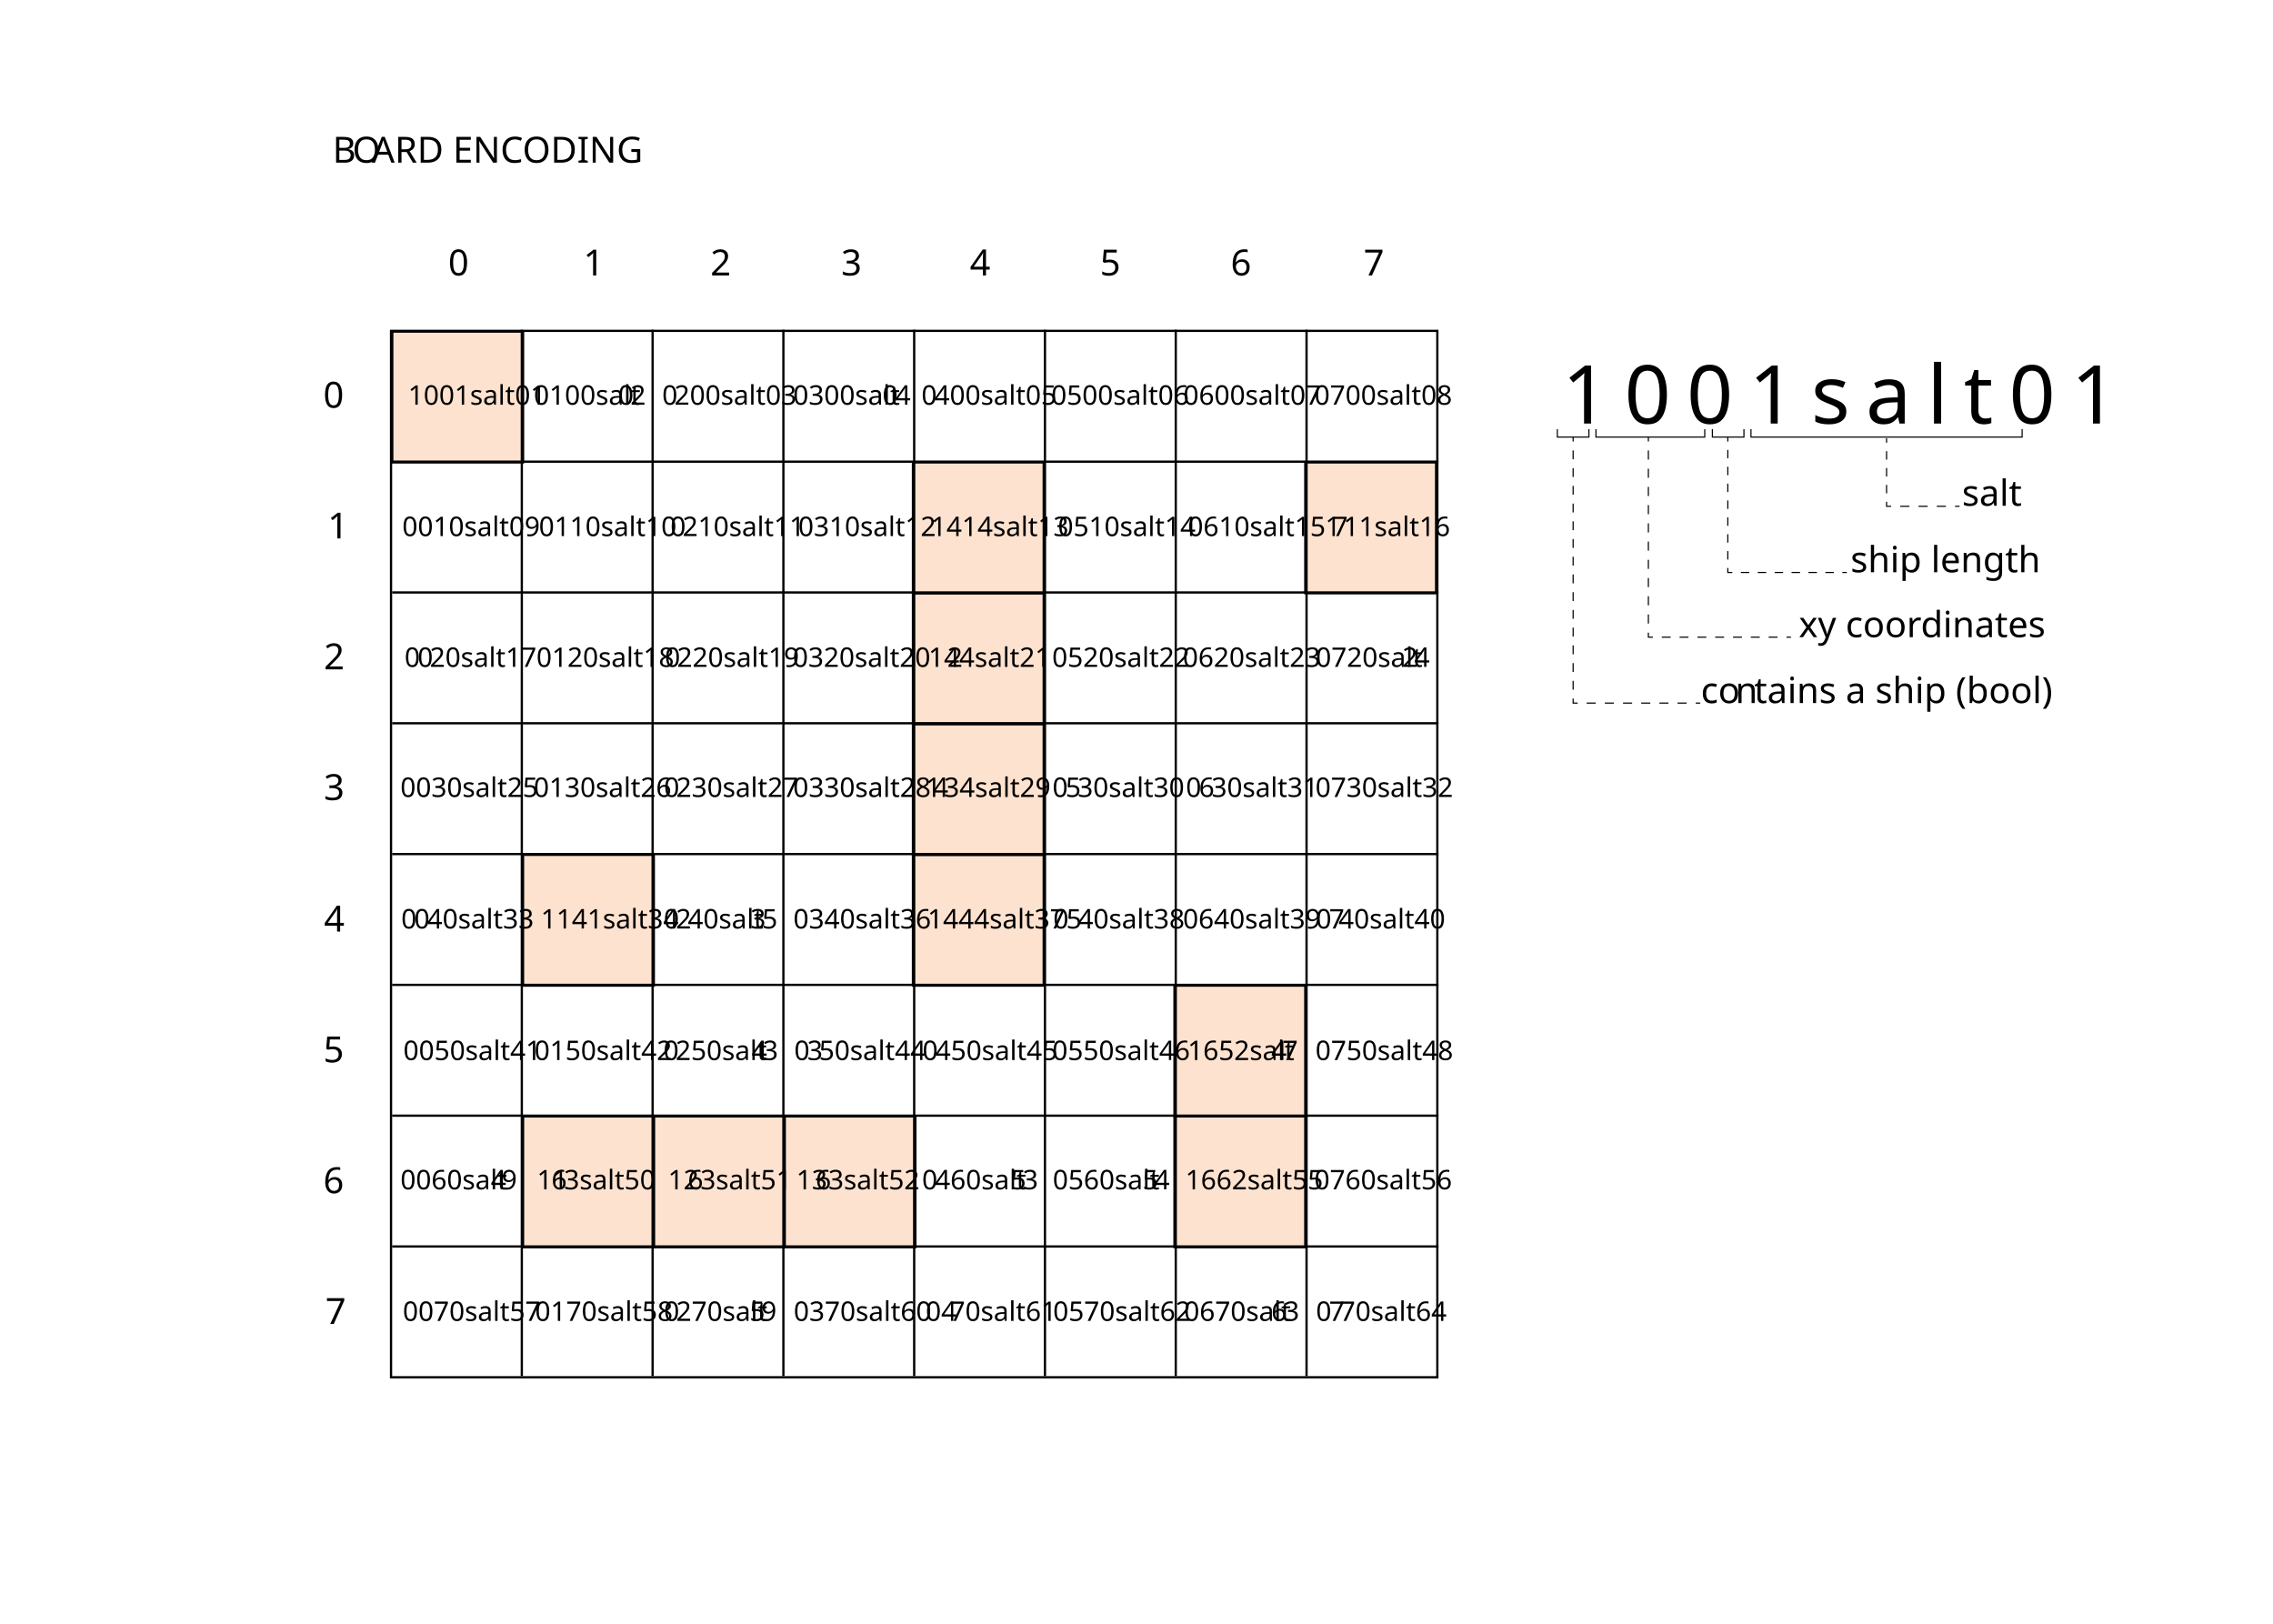
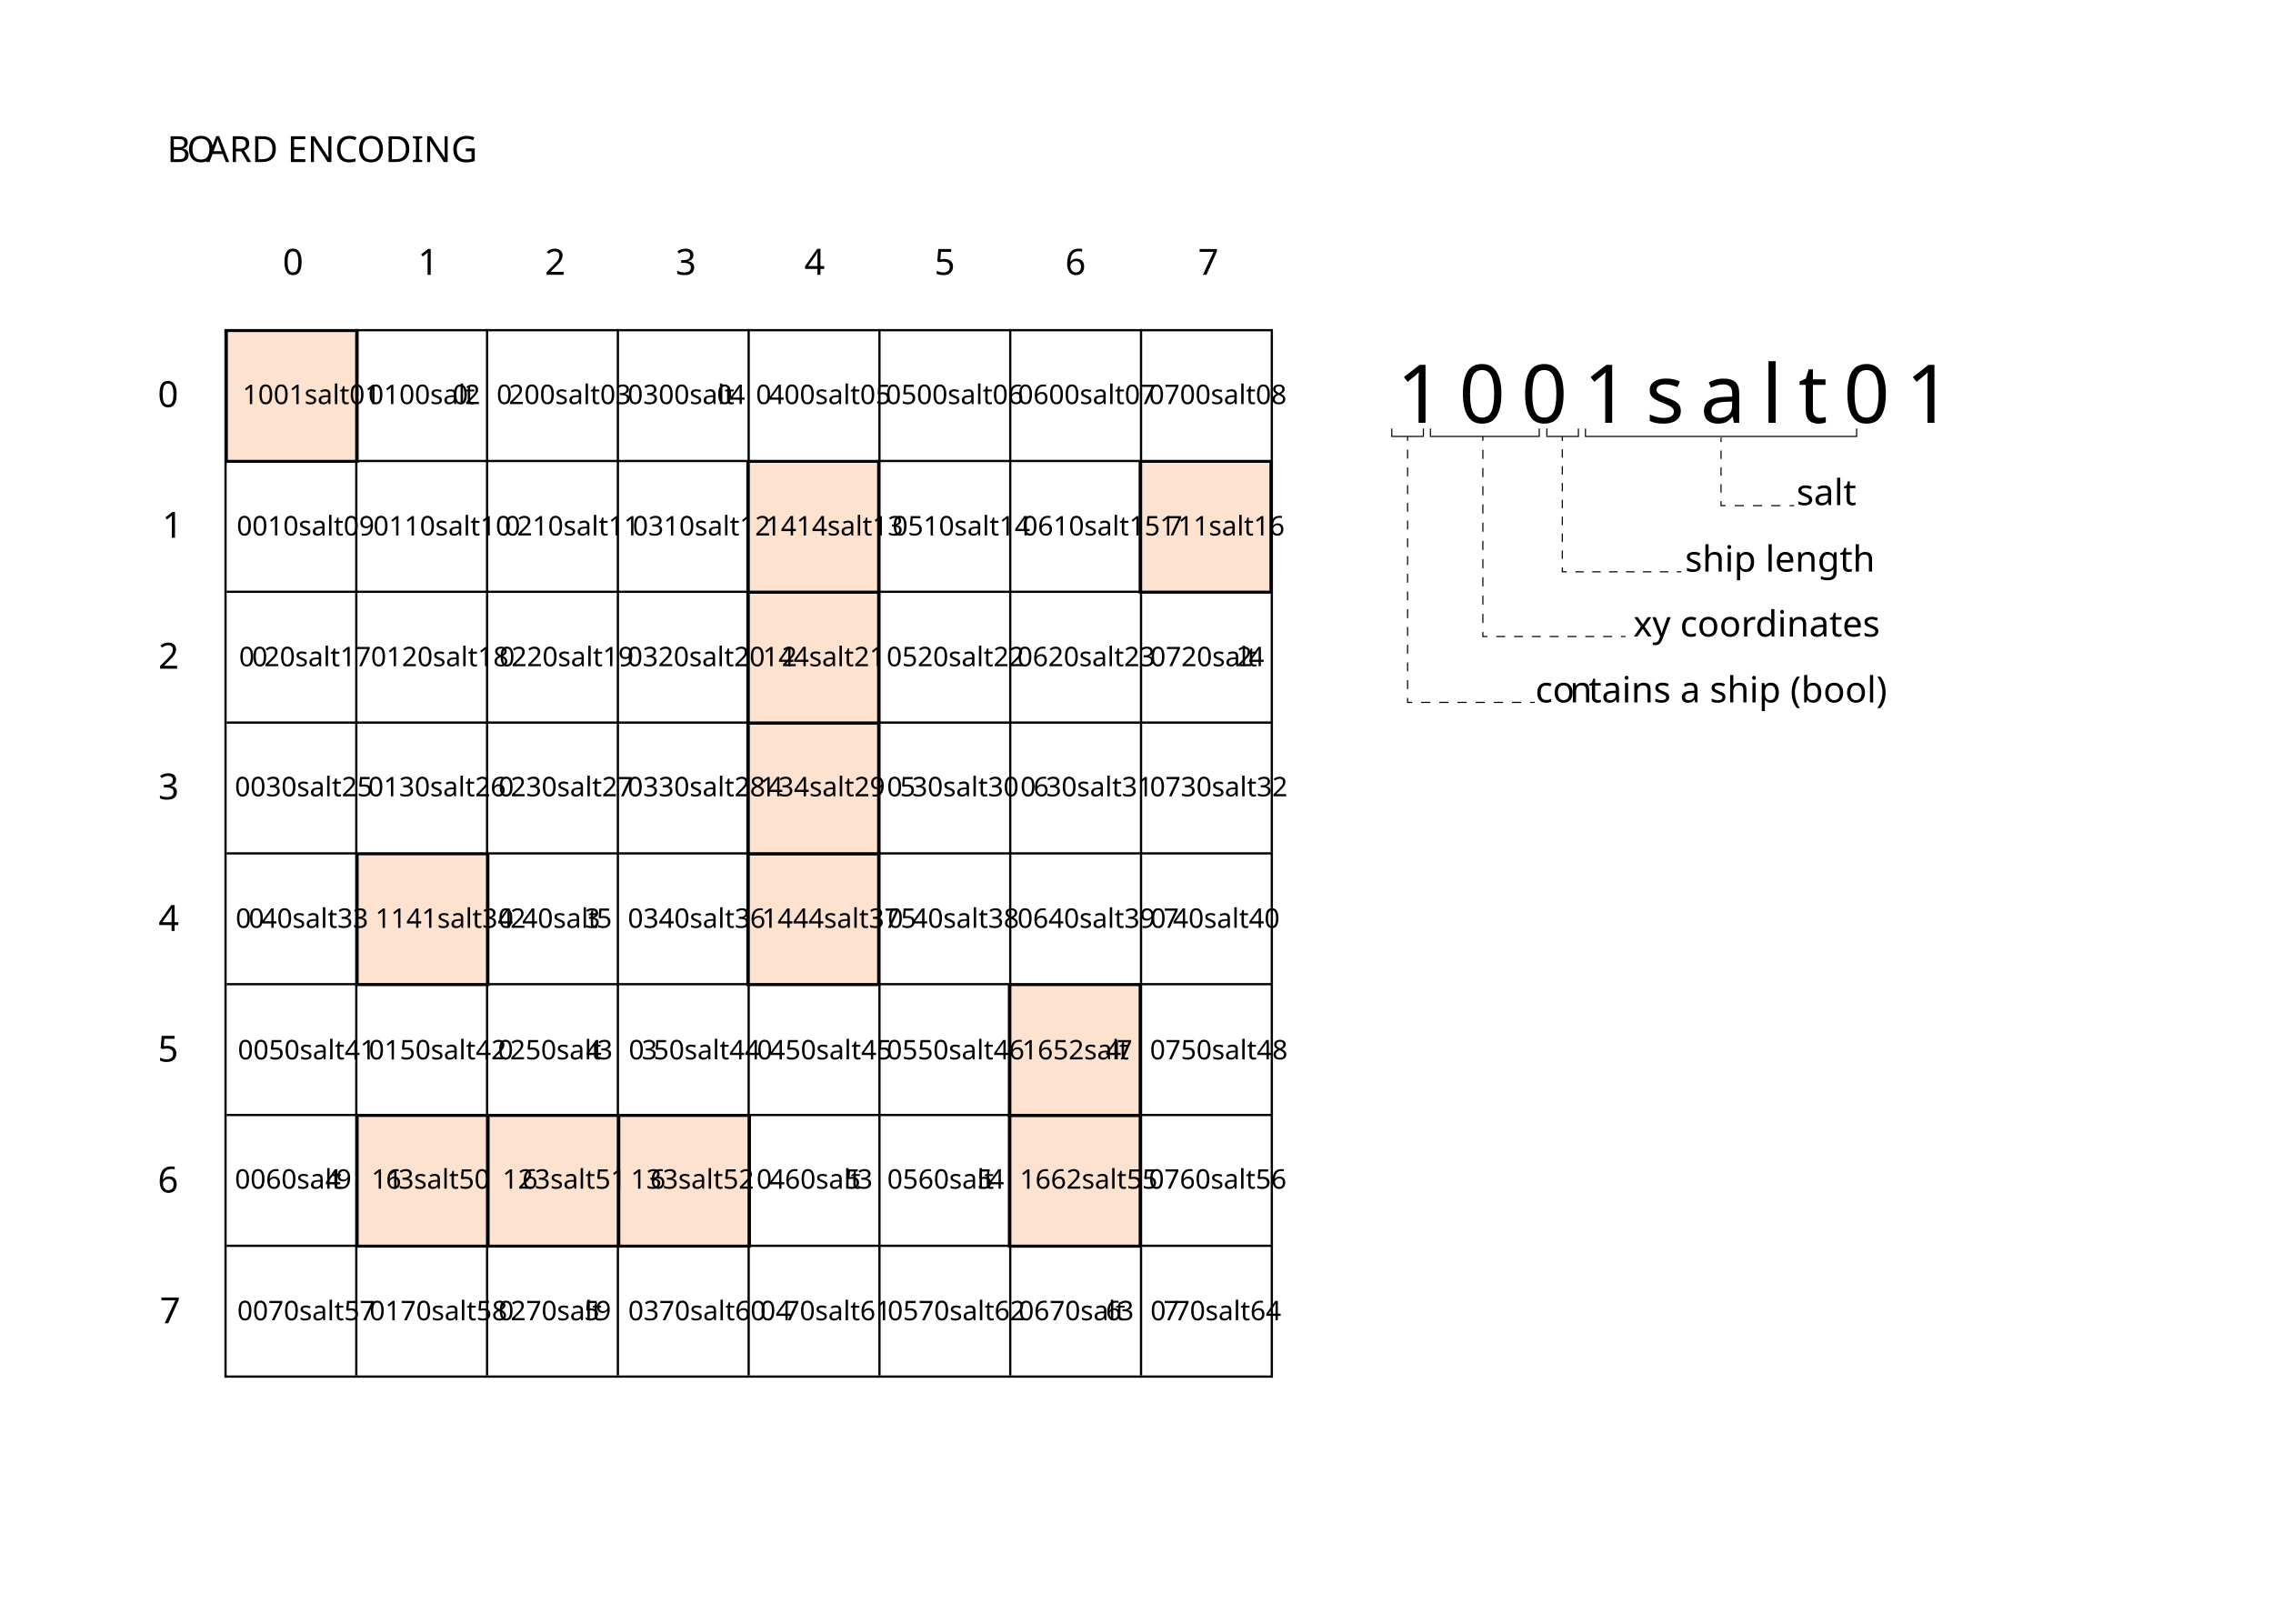
<svg xmlns="http://www.w3.org/2000/svg" id="Box_Diagrams" data-name="Box Diagrams" viewBox="0 0 1008 720">
  <defs>
    <style>.cls-1{opacity:0.3;}.cls-2{fill:#f89d61;}.cls-10,.cls-11,.cls-12,.cls-13,.cls-14,.cls-15,.cls-16,.cls-2,.cls-3,.cls-4,.cls-8,.cls-9{stroke:#000;stroke-miterlimit:10;}.cls-2,.cls-4{stroke-width:1.05px;}.cls-10,.cls-11,.cls-12,.cls-13,.cls-14,.cls-15,.cls-16,.cls-3,.cls-4,.cls-8,.cls-9{fill:none;}.cls-5{font-size:16px;}.cls-5,.cls-6,.cls-7{font-family:Mission Gothic;}.cls-6{font-size:12px;}.cls-7{font-size:36px;letter-spacing:7px;}.cls-10,.cls-11,.cls-12,.cls-13,.cls-14,.cls-15,.cls-16,.cls-8,.cls-9{stroke-width:0.5px;}.cls-9{stroke-dasharray:4.05 4.05;}.cls-10{stroke-dasharray:3.74 3.74;}.cls-11{stroke-dasharray:3.75 3.75;}.cls-12{stroke-dasharray:3.74 3.74;}.cls-13{stroke-dasharray:3.95 3.95;}.cls-14{stroke-dasharray:4.04 4.04;}.cls-15{stroke-dasharray:4.03 4.03;}.cls-16{stroke-dasharray:3.93 3.93;}</style>
  </defs>
  <g id="ships" class="cls-1">
-     <rect class="cls-2" x="404.9" y="379" width="58" height="58" transform="translate(25.9 841.9) rotate(-90)" />
-     <rect class="cls-2" x="404.9" y="321" width="58" height="58" transform="translate(83.9 783.9) rotate(-90)" />
-     <rect class="cls-2" x="404.9" y="263" width="58" height="58" transform="translate(141.9 725.9) rotate(-90)" />
-     <rect class="cls-2" x="404.9" y="205" width="58" height="58" transform="translate(199.9 667.9) rotate(-90)" />
-     <rect class="cls-2" x="347.9" y="495" width="58" height="58" transform="translate(753.81 1048) rotate(-180)" />
-     <rect class="cls-2" x="289.9" y="495" width="58" height="58" transform="translate(637.81 1048) rotate(-180)" />
-     <rect class="cls-2" x="231.9" y="495" width="58" height="58" transform="translate(521.81 1048) rotate(-180)" />
-     <rect class="cls-2" x="520.9" y="495" width="58" height="58" transform="translate(25.9 1073.9) rotate(-90)" />
-     <rect class="cls-2" x="520.9" y="437" width="58" height="58" transform="translate(83.9 1015.9) rotate(-90)" />
-     <rect class="cls-2" x="578.9" y="205" width="58" height="58" transform="translate(1215.81 468) rotate(-180)" />
-     <rect class="cls-2" x="173.9" y="147" width="58" height="58" transform="translate(405.81 352) rotate(-180)" />
-     <rect class="cls-2" x="231.9" y="379" width="58" height="58" transform="translate(521.8 816) rotate(-180)" />
-   </g>
-   <g id="Gird">
-     <rect class="cls-3" x="173.41" y="146.71" width="464" height="464" />
-     <line class="cls-3" x1="173.91" y1="552.71" x2="637.91" y2="552.71" />
-     <line class="cls-3" x1="173.91" y1="494.71" x2="637.91" y2="494.71" />
-     <line class="cls-3" x1="173.91" y1="436.71" x2="637.91" y2="436.71" />
-     <line class="cls-3" x1="173.91" y1="378.71" x2="637.91" y2="378.71" />
-     <line class="cls-3" x1="173.91" y1="320.71" x2="637.91" y2="320.71" />
-     <line class="cls-3" x1="173.91" y1="262.71" x2="637.91" y2="262.71" />
-     <line class="cls-3" x1="173.91" y1="204.71" x2="637.91" y2="204.71" />
-     <line class="cls-3" x1="579.41" y1="146.21" x2="579.41" y2="610.21" />
-     <line class="cls-3" x1="521.41" y1="146.21" x2="521.41" y2="610.21" />
-     <line class="cls-3" x1="463.41" y1="146.21" x2="463.41" y2="610.21" />
-     <line class="cls-3" x1="405.41" y1="146.21" x2="405.41" y2="610.21" />
-     <line class="cls-3" x1="347.41" y1="146.21" x2="347.41" y2="610.21" />
-     <line class="cls-3" x1="289.41" y1="146.21" x2="289.41" y2="610.21" />
-     <line class="cls-3" x1="231.41" y1="146.21" x2="231.41" y2="610.21" />
-     <rect class="cls-4" x="404.9" y="379" width="58" height="58" transform="translate(25.9 841.9) rotate(-90)" />
-     <rect class="cls-4" x="404.9" y="321" width="58" height="58" transform="translate(83.9 783.9) rotate(-90)" />
-     <rect class="cls-4" x="404.9" y="263" width="58" height="58" transform="translate(141.9 725.9) rotate(-90)" />
-     <rect class="cls-4" x="404.9" y="205" width="58" height="58" transform="translate(199.9 667.9) rotate(-90)" />
-     <rect class="cls-4" x="347.9" y="495" width="58" height="58" transform="translate(753.81 1048) rotate(-180)" />
-     <rect class="cls-4" x="289.9" y="495" width="58" height="58" transform="translate(637.81 1048) rotate(-180)" />
-     <rect class="cls-4" x="231.9" y="495" width="58" height="58" transform="translate(521.81 1048) rotate(-180)" />
-     <rect class="cls-4" x="520.9" y="495" width="58" height="58" transform="translate(25.9 1073.9) rotate(-90)" />
-     <rect class="cls-4" x="520.9" y="437" width="58" height="58" transform="translate(83.9 1015.9) rotate(-90)" />
-     <rect class="cls-4" x="578.9" y="205" width="58" height="58" transform="translate(1215.81 468) rotate(-180)" />
-     <rect class="cls-4" x="173.9" y="147" width="58" height="58" transform="translate(405.81 352) rotate(-180)" />
-     <rect class="cls-4" x="231.9" y="379" width="58" height="58" transform="translate(521.8 816) rotate(-180)" />
+     <rect class="cls-2" x="331.5" y="378.71" width="58" height="58" transform="translate(-47.2 768.21) rotate(-90)" />
+     <rect class="cls-2" x="331.5" y="320.71" width="58" height="58" transform="translate(10.8 710.21) rotate(-90)" />
+     <rect class="cls-2" x="331.5" y="262.71" width="58" height="58" transform="translate(68.8 652.21) rotate(-90)" />
+     <rect class="cls-2" x="331.5" y="204.71" width="58" height="58" transform="translate(126.8 594.21) rotate(-90)" />
+     <rect class="cls-2" x="274.5" y="494.71" width="58" height="58" transform="translate(607 1047.41) rotate(-180)" />
+     <rect class="cls-2" x="216.5" y="494.71" width="58" height="58" transform="translate(491 1047.41) rotate(-180)" />
+     <rect class="cls-2" x="158.5" y="494.71" width="58" height="58" transform="translate(375 1047.41) rotate(-180)" />
+     <rect class="cls-2" x="447.5" y="494.71" width="58" height="58" transform="translate(-47.2 1000.21) rotate(-90)" />
+     <rect class="cls-2" x="447.5" y="436.71" width="58" height="58" transform="translate(10.8 942.21) rotate(-90)" />
+     <rect class="cls-2" x="505.5" y="204.71" width="58" height="58" transform="translate(1069 467.41) rotate(-180)" />
+     <rect class="cls-2" x="100.5" y="146.71" width="58" height="58" transform="translate(259 351.41) rotate(-180)" />
+     <rect class="cls-2" x="158.5" y="378.71" width="58" height="58" transform="translate(375 815.41) rotate(-180)" />
  </g>
  <g id="Text-2" data-name="Text">
-     <text class="cls-5" transform="translate(143.36 180.8)">0</text>
-     <text class="cls-5" transform="translate(198.77 122.13)">0</text>
-     <text class="cls-5" transform="translate(147.5 72.13)">B<tspan x="8.77" y="0">O</tspan>
+     <rect class="cls-3" x="100.01" y="146.41" width="464" height="464" />
+     <line class="cls-3" x1="100.51" y1="552.41" x2="564.51" y2="552.41" />
+     <line class="cls-3" x1="100.51" y1="494.41" x2="564.51" y2="494.41" />
+     <line class="cls-3" x1="100.51" y1="436.41" x2="564.51" y2="436.41" />
+     <line class="cls-3" x1="100.51" y1="378.41" x2="564.51" y2="378.41" />
+     <line class="cls-3" x1="100.51" y1="320.41" x2="564.51" y2="320.41" />
+     <line class="cls-3" x1="100.51" y1="262.41" x2="564.51" y2="262.41" />
+     <line class="cls-3" x1="100.51" y1="204.41" x2="564.51" y2="204.41" />
+     <line class="cls-3" x1="506.01" y1="145.91" x2="506.01" y2="609.91" />
+     <line class="cls-3" x1="448.01" y1="145.91" x2="448.01" y2="609.91" />
+     <line class="cls-3" x1="390.01" y1="145.91" x2="390.01" y2="609.91" />
+     <line class="cls-3" x1="332.01" y1="145.91" x2="332.01" y2="609.91" />
+     <line class="cls-3" x1="274.01" y1="145.91" x2="274.01" y2="609.91" />
+     <line class="cls-3" x1="216.01" y1="145.91" x2="216.01" y2="609.91" />
+     <line class="cls-3" x1="158.01" y1="145.91" x2="158.01" y2="609.91" />
+     <rect class="cls-4" x="331.5" y="378.71" width="58" height="58" transform="translate(-47.2 768.21) rotate(-90)" />
+     <rect class="cls-4" x="331.5" y="320.71" width="58" height="58" transform="translate(10.8 710.21) rotate(-90)" />
+     <rect class="cls-4" x="331.5" y="262.71" width="58" height="58" transform="translate(68.8 652.21) rotate(-90)" />
+     <rect class="cls-4" x="331.5" y="204.71" width="58" height="58" transform="translate(126.8 594.21) rotate(-90)" />
+     <rect class="cls-4" x="274.5" y="494.71" width="58" height="58" transform="translate(607 1047.41) rotate(-180)" />
+     <rect class="cls-4" x="216.5" y="494.71" width="58" height="58" transform="translate(491 1047.41) rotate(-180)" />
+     <rect class="cls-4" x="158.5" y="494.71" width="58" height="58" transform="translate(375 1047.41) rotate(-180)" />
+     <rect class="cls-4" x="447.5" y="494.71" width="58" height="58" transform="translate(-47.2 1000.21) rotate(-90)" />
+     <rect class="cls-4" x="447.5" y="436.71" width="58" height="58" transform="translate(10.8 942.21) rotate(-90)" />
+     <rect class="cls-4" x="505.5" y="204.71" width="58" height="58" transform="translate(1069 467.41) rotate(-180)" />
+     <rect class="cls-4" x="100.5" y="146.71" width="58" height="58" transform="translate(259 351.41) rotate(-180)" />
+     <rect class="cls-4" x="158.5" y="378.71" width="58" height="58" transform="translate(375 815.41) rotate(-180)" />
+     <text class="cls-5" transform="translate(69.96 180.5)">0</text>
+     <text class="cls-5" transform="translate(125.37 121.84)">0</text>
+     <text class="cls-5" transform="translate(74.1 71.84)">B<tspan x="8.77" y="0">O</tspan>
      <tspan x="17.34" y="0">ARD ENCODING</tspan>
    </text>
-     <text class="cls-6" transform="translate(180.97 179.46)">1001salt01</text>
-     <text class="cls-7" transform="translate(692.79 187.8)">1001salt01</text>
-     <text class="cls-6" transform="translate(236.71 179.46)">0100salt<tspan x="37.44" y="0">0</tspan>
+     <text class="cls-6" transform="translate(107.57 179.17)">1001salt01</text>
+     <text class="cls-7" transform="translate(619.39 187.5)">1001salt01</text>
+     <text class="cls-6" transform="translate(163.31 179.17)">0100salt<tspan x="37.44" y="0">0</tspan>
      <tspan x="42.83" y="0">2</tspan>
    </text>
-     <text class="cls-6" transform="translate(293.63 179.46)">0<tspan x="5.39" y="0">200salt03</tspan>
-     </text>
-     <text class="cls-6" transform="translate(351.71 179.46)">0300salt<tspan x="39.61" y="0">0</tspan>
+     <text class="cls-6" transform="translate(220.22 179.17)">0<tspan x="5.39" y="0">200salt03</tspan>
+     </text>
+     <text class="cls-6" transform="translate(278.31 179.17)">0300salt<tspan x="39.61" y="0">0</tspan>
      <tspan x="45.29" y="0">4</tspan>
    </text>
-     <text class="cls-6" transform="translate(408.62 179.46)">0<tspan x="5.68" y="0">400salt05</tspan>
-     </text>
-     <text class="cls-6" transform="translate(466.19 179.46)">0500salt06</text>
-     <text class="cls-6" transform="translate(524.77 179.46)">0600salt07</text>
-     <text class="cls-6" transform="translate(582.89 179.46)">0700salt08</text>
-     <text class="cls-6" transform="translate(178.38 237.71)">0010salt09</text>
-     <text class="cls-6" transform="translate(238.97 237.71)">0110salt10</text>
-     <text class="cls-6" transform="translate(297.28 237.71)">0<tspan x="5.39" y="0">210salt11</tspan>
-     </text>
-     <text class="cls-6" transform="translate(354 237.71)">0310salt12</text>
-     <text class="cls-6" transform="translate(412.85 237.71)">1414salt13</text>
-     <text class="cls-6" transform="translate(469.14 237.71)">0510salt14</text>
-     <text class="cls-6" transform="translate(526.76 237.71)">0610salt15</text>
-     <text class="cls-6" transform="translate(587.68 237.71)">1<tspan x="3.22" y="0">7</tspan>
+     <text class="cls-6" transform="translate(335.22 179.17)">0<tspan x="5.68" y="0">400salt05</tspan>
+     </text>
+     <text class="cls-6" transform="translate(392.79 179.17)">0500salt06</text>
+     <text class="cls-6" transform="translate(451.37 179.17)">0600salt07</text>
+     <text class="cls-6" transform="translate(509.49 179.17)">0700salt08</text>
+     <text class="cls-6" transform="translate(104.98 237.42)">0010salt09</text>
+     <text class="cls-6" transform="translate(165.57 237.42)">0110salt10</text>
+     <text class="cls-6" transform="translate(223.88 237.42)">0<tspan x="5.39" y="0">210salt11</tspan>
+     </text>
+     <text class="cls-6" transform="translate(280.59 237.42)">0310salt12</text>
+     <text class="cls-6" transform="translate(339.45 237.42)">1414salt13</text>
+     <text class="cls-6" transform="translate(395.74 237.42)">0510salt14</text>
+     <text class="cls-6" transform="translate(453.36 237.42)">0610salt15</text>
+     <text class="cls-6" transform="translate(514.28 237.42)">1<tspan x="3.22" y="0">7</tspan>
      <tspan x="8.06" y="0">11salt16</tspan>
    </text>
-     <text class="cls-6" transform="translate(179.41 295.71)">0<tspan x="5.78" y="0">0</tspan>
+     <text class="cls-6" transform="translate(106.01 295.42)">0<tspan x="5.78" y="0">0</tspan>
      <tspan x="11.17" y="0">20salt17</tspan>
    </text>
-     <text class="cls-6" transform="translate(237.88 295.71)">0120salt18</text>
-     <text class="cls-6" transform="translate(294.81 295.71)">0<tspan x="5.39" y="0">220salt19</tspan>
-     </text>
-     <text class="cls-6" transform="translate(351.54 295.71)">0320salt20</text>
-     <text class="cls-6" transform="translate(411.73 295.71)">14<tspan x="8.32" y="0">2</tspan>
+     <text class="cls-6" transform="translate(164.48 295.42)">0120salt18</text>
+     <text class="cls-6" transform="translate(221.41 295.42)">0<tspan x="5.39" y="0">220salt19</tspan>
+     </text>
+     <text class="cls-6" transform="translate(278.14 295.42)">0320salt20</text>
+     <text class="cls-6" transform="translate(338.33 295.42)">14<tspan x="8.32" y="0">2</tspan>
      <tspan x="13.6" y="0">4salt21</tspan>
    </text>
-     <text class="cls-6" transform="translate(466.57 295.71)">0520salt22</text>
-     <text class="cls-6" transform="translate(524.5 295.71)">0620salt23</text>
-     <text class="cls-6" transform="translate(583.52 295.71)">0720salt<tspan x="38.39" y="0">2</tspan>
+     <text class="cls-6" transform="translate(393.17 295.42)">0520salt22</text>
+     <text class="cls-6" transform="translate(451.1 295.42)">0620salt23</text>
+     <text class="cls-6" transform="translate(510.12 295.42)">0720salt<tspan x="38.39" y="0">2</tspan>
      <tspan x="43.67" y="0">4</tspan>
    </text>
-     <text class="cls-6" transform="translate(177.54 353.38)">0030salt25</text>
-     <text class="cls-6" transform="translate(236.67 353.38)">0130salt26</text>
-     <text class="cls-6" transform="translate(294.44 353.38)">0<tspan x="5.39" y="0">230salt27</tspan>
-     </text>
-     <text class="cls-6" transform="translate(351.71 353.38)">0330salt28</text>
-     <text class="cls-6" transform="translate(410.48 353.38)">1<tspan x="3.22" y="0">4</tspan>
+     <text class="cls-6" transform="translate(104.14 353.09)">0030salt25</text>
+     <text class="cls-6" transform="translate(163.27 353.09)">0130salt26</text>
+     <text class="cls-6" transform="translate(221.03 353.09)">0<tspan x="5.39" y="0">230salt27</tspan>
+     </text>
+     <text class="cls-6" transform="translate(278.31 353.09)">0330salt28</text>
+     <text class="cls-6" transform="translate(337.08 353.09)">1<tspan x="3.22" y="0">4</tspan>
      <tspan x="8.11" y="0">34salt29</tspan>
    </text>
-     <text class="cls-6" transform="translate(466.73 353.38)">0<tspan x="5.78" y="0">5</tspan>
+     <text class="cls-6" transform="translate(393.33 353.09)">0<tspan x="5.78" y="0">5</tspan>
      <tspan x="11.14" y="0">30salt30</tspan>
    </text>
-     <text class="cls-6" transform="translate(525.9 353.38)">0<tspan x="5.78" y="0">6</tspan>
+     <text class="cls-6" transform="translate(452.5 353.09)">0<tspan x="5.78" y="0">6</tspan>
      <tspan x="11.35" y="0">30salt31</tspan>
    </text>
-     <text class="cls-6" transform="translate(583.32 353.38)">0730salt32</text>
-     <text class="cls-6" transform="translate(177.91 411.71)">0<tspan x="5.78" y="0">0</tspan>
+     <text class="cls-6" transform="translate(509.92 353.09)">0730salt32</text>
+     <text class="cls-6" transform="translate(104.51 411.42)">0<tspan x="5.78" y="0">0</tspan>
      <tspan x="11.46" y="0">40salt33</tspan>
    </text>
-     <text class="cls-6" transform="translate(239.85 411.71)">1141salt34</text>
-     <text class="cls-6" transform="translate(294.32 411.71)">0<tspan x="5.39" y="0">2</tspan>
+     <text class="cls-6" transform="translate(166.45 411.42)">1141salt34</text>
+     <text class="cls-6" transform="translate(220.91 411.42)">0<tspan x="5.39" y="0">2</tspan>
      <tspan x="10.67" y="0">40salt</tspan>
      <tspan x="38.42" y="0">3</tspan>
      <tspan x="43.62" y="0">5</tspan>
    </text>
-     <text class="cls-6" transform="translate(351.81 411.71)">0340salt36</text>
-     <text class="cls-6" transform="translate(411.32 411.71)">1444salt37</text>
-     <text class="cls-6" transform="translate(467.06 411.71)">0<tspan x="5.78" y="0">5</tspan>
+     <text class="cls-6" transform="translate(278.41 411.42)">0340salt36</text>
+     <text class="cls-6" transform="translate(337.92 411.42)">1444salt37</text>
+     <text class="cls-6" transform="translate(393.66 411.42)">0<tspan x="5.78" y="0">5</tspan>
      <tspan x="10.93" y="0">40salt38</tspan>
    </text>
-     <text class="cls-6" transform="translate(524.6 411.71)">0640salt39</text>
-     <text class="cls-6" transform="translate(583.6 411.71)">0<tspan x="5.78" y="0">7</tspan>
+     <text class="cls-6" transform="translate(451.2 411.42)">0640salt39</text>
+     <text class="cls-6" transform="translate(510.2 411.42)">0<tspan x="5.78" y="0">7</tspan>
      <tspan x="9.97" y="0">40salt40</tspan>
    </text>
-     <text class="cls-6" transform="translate(178.86 470.05)">0050salt41</text>
-     <text class="cls-6" transform="translate(236.97 470.05)">0150salt42</text>
-     <text class="cls-6" transform="translate(294.18 470.05)">0<tspan x="5.39" y="0">250salt</tspan>
+     <text class="cls-6" transform="translate(105.46 469.75)">0050salt41</text>
+     <text class="cls-6" transform="translate(163.57 469.75)">0150salt42</text>
+     <text class="cls-6" transform="translate(220.78 469.75)">0<tspan x="5.39" y="0">250salt</tspan>
      <tspan x="39.16" y="0">4</tspan>
      <tspan x="44.05" y="0">3</tspan>
    </text>
-     <text class="cls-6" transform="translate(352.21 470.05)">0<tspan x="5.78" y="0">3</tspan>
+     <text class="cls-6" transform="translate(278.81 469.75)">0<tspan x="5.78" y="0">3</tspan>
      <tspan x="10.98" y="0">50salt44</tspan>
    </text>
-     <text class="cls-6" transform="translate(409.08 470.05)">0<tspan x="5.68" y="0">450salt45</tspan>
-     </text>
-     <text class="cls-6" transform="translate(466.64 470.05)">0550salt46</text>
-     <text class="cls-6" transform="translate(526.68 470.05)">1652salt<tspan x="37.07" y="0">4</tspan>
+     <text class="cls-6" transform="translate(335.68 469.75)">0<tspan x="5.68" y="0">450salt45</tspan>
+     </text>
+     <text class="cls-6" transform="translate(393.24 469.75)">0550salt46</text>
+     <text class="cls-6" transform="translate(453.28 469.75)">1652salt<tspan x="37.07" y="0">4</tspan>
      <tspan x="42.06" y="0">7</tspan>
    </text>
-     <text class="cls-6" transform="translate(583.35 470.05)">0750salt48</text>
-     <text class="cls-6" transform="translate(177.55 527.38)">0060salt<tspan x="40.09" y="0">4</tspan>
+     <text class="cls-6" transform="translate(509.95 469.75)">0750salt48</text>
+     <text class="cls-6" transform="translate(104.15 527.08)">0060salt<tspan x="40.09" y="0">4</tspan>
      <tspan x="44.89" y="0">9</tspan>
    </text>
-     <text class="cls-6" transform="translate(238.1 527.38)">11<tspan x="6.43" y="0">6</tspan>
+     <text class="cls-6" transform="translate(164.7 527.08)">11<tspan x="6.43" y="0">6</tspan>
      <tspan x="12" y="0">3salt50</tspan>
    </text>
-     <text class="cls-6" transform="translate(296.22 527.38)">12<tspan x="8.77" y="0">6</tspan>
+     <text class="cls-6" transform="translate(222.82 527.08)">12<tspan x="8.77" y="0">6</tspan>
      <tspan x="14.34" y="0">3salt51</tspan>
    </text>
-     <text class="cls-6" transform="translate(353.13 527.38)">13<tspan x="8.6" y="0">6</tspan>
+     <text class="cls-6" transform="translate(279.73 527.08)">13<tspan x="8.6" y="0">6</tspan>
      <tspan x="14.17" y="0">3salt52</tspan>
    </text>
-     <text class="cls-6" transform="translate(408.88 527.38)">0<tspan x="5.68" y="0">460salt</tspan>
+     <text class="cls-6" transform="translate(335.48 527.08)">0<tspan x="5.68" y="0">460salt</tspan>
      <tspan x="39.3" y="0">5</tspan>
      <tspan x="44.65" y="0">3</tspan>
    </text>
-     <text class="cls-6" transform="translate(466.85 527.38)">0560salt<tspan x="39.86" y="0">5</tspan>
+     <text class="cls-6" transform="translate(393.45 527.08)">0560salt<tspan x="39.86" y="0">5</tspan>
      <tspan x="45.01" y="0">4</tspan>
    </text>
-     <text class="cls-6" transform="translate(525.66 527.38)">1662salt55</text>
-     <text class="cls-6" transform="translate(582.84 527.38)">0760salt56</text>
-     <text class="cls-6" transform="translate(178.62 585.71)">0070salt57</text>
-     <text class="cls-6" transform="translate(237.29 585.71)">0170salt58</text>
-     <text class="cls-6" transform="translate(294.42 585.71)">0<tspan x="5.39" y="0">270salt</tspan>
+     <text class="cls-6" transform="translate(452.26 527.08)">1662salt55</text>
+     <text class="cls-6" transform="translate(509.44 527.08)">0760salt56</text>
+     <text class="cls-6" transform="translate(105.22 585.42)">0070salt57</text>
+     <text class="cls-6" transform="translate(163.89 585.42)">0170salt58</text>
+     <text class="cls-6" transform="translate(221.02 585.42)">0<tspan x="5.39" y="0">270salt</tspan>
      <tspan x="37.99" y="0">5</tspan>
      <tspan x="43.14" y="0">9</tspan>
    </text>
-     <text class="cls-6" transform="translate(351.97 585.71)">0370salt60</text>
-     <text class="cls-6" transform="translate(410.5 585.71)">04<tspan x="10.67" y="0">70salt61</tspan>
-     </text>
-     <text class="cls-6" transform="translate(467 585.71)">0570salt62</text>
-     <text class="cls-6" transform="translate(525.08 585.71)">0670salt<tspan x="38.7" y="0">6</tspan>
+     <text class="cls-6" transform="translate(278.57 585.42)">0370salt60</text>
+     <text class="cls-6" transform="translate(337.1 585.42)">04<tspan x="10.67" y="0">70salt61</tspan>
+     </text>
+     <text class="cls-6" transform="translate(393.6 585.42)">0570salt62</text>
+     <text class="cls-6" transform="translate(451.68 585.42)">0670salt<tspan x="38.7" y="0">6</tspan>
      <tspan x="44.27" y="0">3</tspan>
    </text>
-     <text class="cls-6" transform="translate(583.59 585.71)">0<tspan x="5.78" y="0">7</tspan>
+     <text class="cls-6" transform="translate(510.19 585.42)">0<tspan x="5.78" y="0">7</tspan>
      <tspan x="10.61" y="0">70salt64</tspan>
    </text>
-     <text class="cls-5" transform="translate(258.72 122.13)">1</text>
-     <text class="cls-5" transform="translate(315.03 122.13)">2</text>
-     <text class="cls-5" transform="translate(373.02 122.13)">3</text>
-     <text class="cls-5" transform="translate(430.08 122.13)">4</text>
-     <text class="cls-5" transform="translate(487.79 122.13)">5</text>
-     <text class="cls-5" transform="translate(545.77 122.13)">6</text>
-     <text class="cls-5" transform="translate(604.7 122.13)">7</text>
-     <text class="cls-5" transform="translate(754.28 311.76)">co<tspan x="15.28" y="0">n</tspan>
+     <text class="cls-5" transform="translate(185.32 121.84)">1</text>
+     <text class="cls-5" transform="translate(241.63 121.84)">2</text>
+     <text class="cls-5" transform="translate(299.61 121.84)">3</text>
+     <text class="cls-5" transform="translate(356.68 121.84)">4</text>
+     <text class="cls-5" transform="translate(414.39 121.84)">5</text>
+     <text class="cls-5" transform="translate(472.37 121.84)">6</text>
+     <text class="cls-5" transform="translate(531.29 121.84)">7</text>
+     <text class="cls-5" transform="translate(680.88 311.46)">co<tspan x="15.28" y="0">n</tspan>
      <tspan x="23.63" y="0">tains a ship (bool)</tspan>
    </text>
-     <text class="cls-5" transform="translate(820.66 253.76)">ship length</text>
-     <text class="cls-5" transform="translate(870.09 224.26)">salt</text>
-     <text class="cls-5" transform="translate(797.69 282.54)">xy coordinates</text>
-     <text class="cls-5" transform="translate(145.31 238.76)">1</text>
-     <text class="cls-5" transform="translate(143.63 296.8)">2</text>
-     <text class="cls-5" transform="translate(143.61 354.76)">3</text>
-     <text class="cls-5" transform="translate(143.67 413.09)">4</text>
-     <text class="cls-5" transform="translate(143.39 471.05)">5</text>
-     <text class="cls-5" transform="translate(143.36 529.09)">6</text>
-     <text class="cls-5" transform="translate(144.29 587.05)">7</text>
-   </g>
-   <g id="lines">
-     <polyline class="cls-8" points="690.63 190.31 690.63 193.81 704.63 193.81 704.63 190.31" />
-     <polyline class="cls-8" points="759.38 190.31 759.38 193.81 773.38 193.81 773.38 190.31" />
-     <polyline class="cls-8" points="707.75 190.31 707.75 193.81 756 193.81 756 190.31" />
-     <polyline class="cls-8" points="776.5 190.31 776.5 193.81 896.75 193.81 896.75 190.31" />
-   </g>
-   <g id="dash-2" data-name="dash">
-     <line class="cls-8" x1="869" y1="224.5" x2="867" y2="224.5" />
-     <line class="cls-9" x1="862.95" y1="224.5" x2="840.65" y2="224.5" />
-     <polyline class="cls-8" points="838.63 224.5 836.63 224.5 836.63 222.5" />
-     <line class="cls-10" x1="836.63" y1="218.76" x2="836.63" y2="198.18" />
-     <line class="cls-8" x1="836.63" y1="196.31" x2="836.63" y2="194.31" />
-     <line class="cls-8" x1="819" y1="253.85" x2="817" y2="253.85" />
-     <line class="cls-11" x1="813.25" y1="253.85" x2="770.1" y2="253.85" />
-     <polyline class="cls-8" points="768.23 253.85 766.23 253.85 766.23 251.85" />
-     <line class="cls-12" x1="766.23" y1="248.11" x2="766.23" y2="197.68" />
-     <line class="cls-8" x1="766.23" y1="195.81" x2="766.23" y2="193.81" />
-     <line class="cls-8" x1="794.24" y1="282.54" x2="792.24" y2="282.54" />
-     <line class="cls-13" x1="788.29" y1="282.54" x2="734.97" y2="282.54" />
-     <polyline class="cls-8" points="733 282.54 731 282.54 731 280.54" />
-     <line class="cls-14" x1="731" y1="276.5" x2="731" y2="197.78" />
-     <line class="cls-8" x1="731" y1="195.76" x2="731" y2="193.76" />
-     <line class="cls-8" x1="754" y1="311.76" x2="752" y2="311.76" />
-     <line class="cls-15" x1="747.97" y1="311.76" x2="701.64" y2="311.76" />
-     <polyline class="cls-8" points="699.63 311.76 697.63 311.76 697.63 309.76" />
-     <line class="cls-16" x1="697.63" y1="305.83" x2="697.63" y2="197.72" />
-     <line class="cls-8" x1="697.63" y1="195.76" x2="697.63" y2="193.76" />
+     <text class="cls-5" transform="translate(747.26 253.46)">ship length</text>
+     <text class="cls-5" transform="translate(796.69 223.96)">salt</text>
+     <text class="cls-5" transform="translate(724.29 282.24)">xy coordinates</text>
+     <text class="cls-5" transform="translate(71.91 238.46)">1</text>
+     <text class="cls-5" transform="translate(70.22 296.5)">2</text>
+     <text class="cls-5" transform="translate(70.21 354.46)">3</text>
+     <text class="cls-5" transform="translate(70.27 412.79)">4</text>
+     <text class="cls-5" transform="translate(69.98 470.75)">5</text>
+     <text class="cls-5" transform="translate(69.96 528.79)">6</text>
+     <text class="cls-5" transform="translate(70.89 586.75)">7</text>
+     <polyline class="cls-8" points="617.22 190.02 617.22 193.52 631.22 193.52 631.22 190.02" />
+     <polyline class="cls-8" points="685.97 190.02 685.97 193.52 699.97 193.52 699.97 190.02" />
+     <polyline class="cls-8" points="634.35 190.02 634.35 193.52 682.6 193.52 682.6 190.02" />
+     <polyline class="cls-8" points="703.1 190.02 703.1 193.52 823.35 193.52 823.35 190.02" />
+     <line class="cls-8" x1="795.6" y1="224.21" x2="793.6" y2="224.21" />
+     <line class="cls-9" x1="789.55" y1="224.21" x2="767.25" y2="224.21" />
+     <polyline class="cls-8" points="765.22 224.21 763.22 224.21 763.22 222.21" />
+     <line class="cls-10" x1="763.22" y1="218.46" x2="763.22" y2="197.89" />
+     <line class="cls-8" x1="763.22" y1="196.02" x2="763.22" y2="194.02" />
+     <line class="cls-8" x1="745.6" y1="253.56" x2="743.6" y2="253.56" />
+     <line class="cls-11" x1="739.85" y1="253.56" x2="696.7" y2="253.56" />
+     <polyline class="cls-8" points="694.83 253.56 692.83 253.56 692.83 251.56" />
+     <line class="cls-12" x1="692.83" y1="247.82" x2="692.83" y2="197.38" />
+     <line class="cls-8" x1="692.83" y1="195.52" x2="692.83" y2="193.52" />
+     <line class="cls-8" x1="720.84" y1="282.24" x2="718.84" y2="282.24" />
+     <line class="cls-13" x1="714.89" y1="282.24" x2="661.57" y2="282.24" />
+     <polyline class="cls-8" points="659.6 282.24 657.6 282.24 657.6 280.24" />
+     <line class="cls-14" x1="657.6" y1="276.21" x2="657.6" y2="197.48" />
+     <line class="cls-8" x1="657.6" y1="195.46" x2="657.6" y2="193.46" />
+     <line class="cls-8" x1="680.6" y1="311.46" x2="678.6" y2="311.46" />
+     <line class="cls-15" x1="674.57" y1="311.46" x2="628.24" y2="311.46" />
+     <polyline class="cls-8" points="626.22 311.46 624.22 311.46 624.22 309.46" />
+     <line class="cls-16" x1="624.22" y1="305.53" x2="624.22" y2="197.43" />
+     <line class="cls-8" x1="624.22" y1="195.46" x2="624.22" y2="193.46" />
  </g>
</svg>
